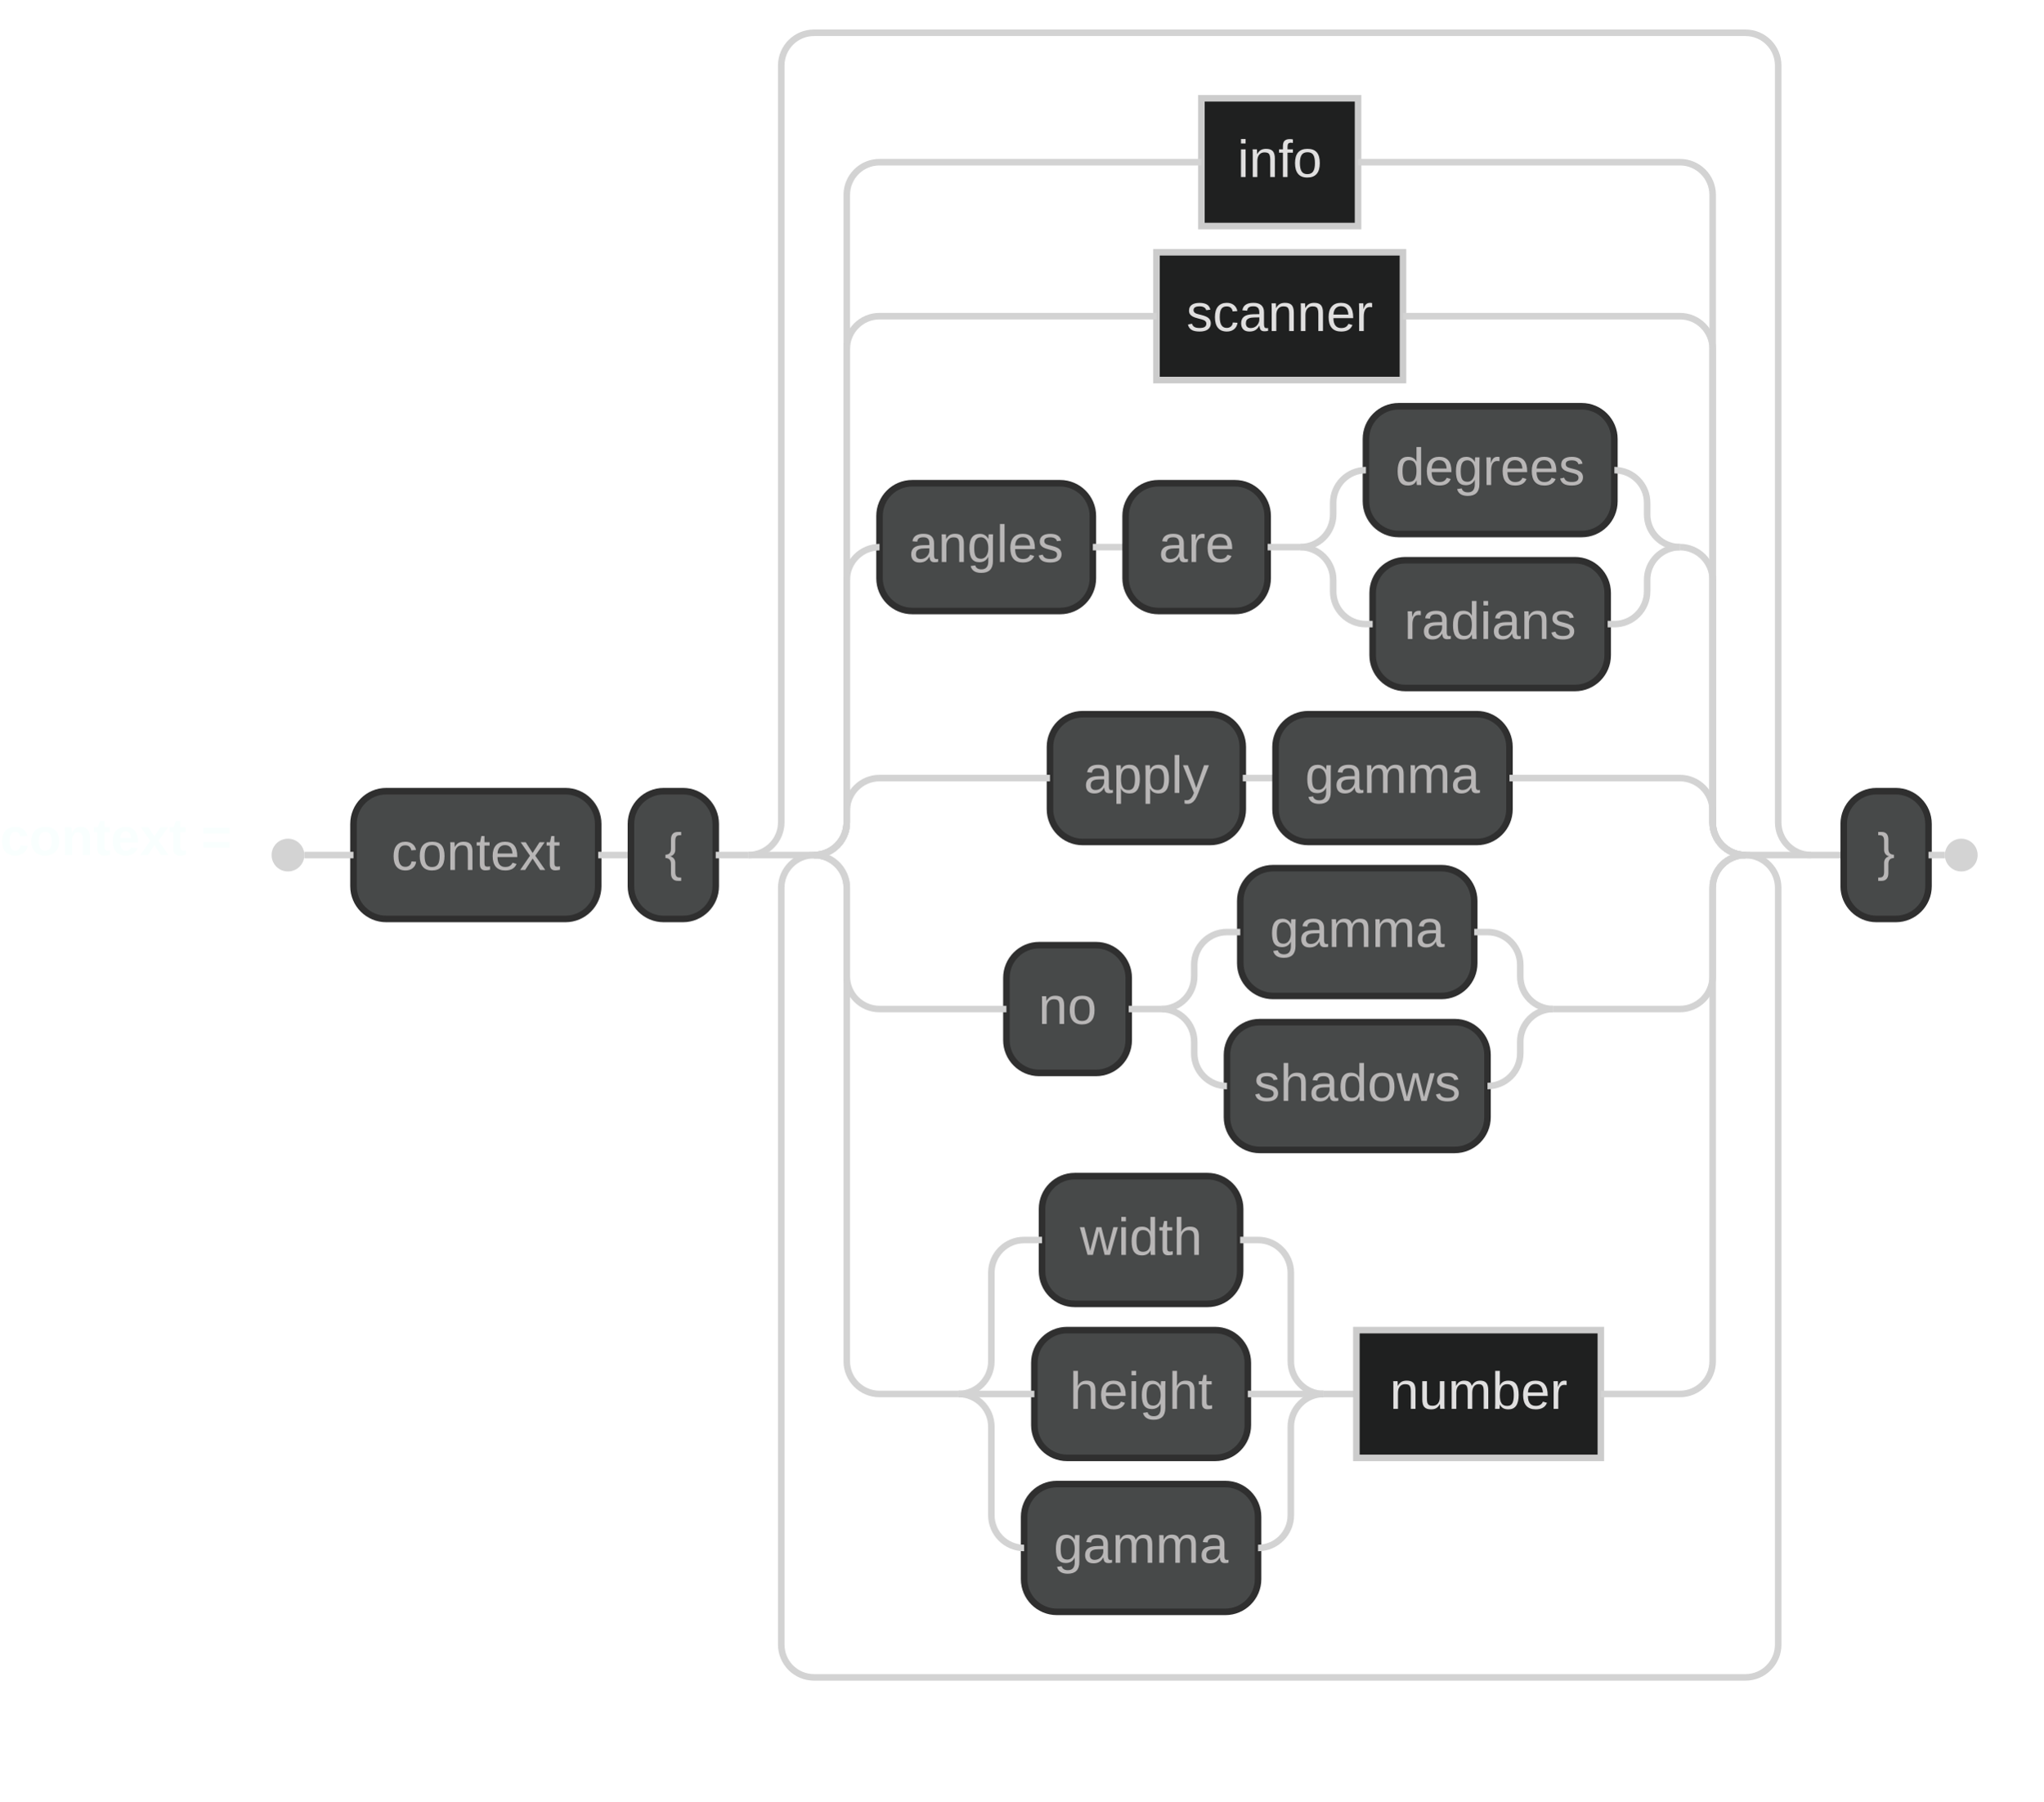
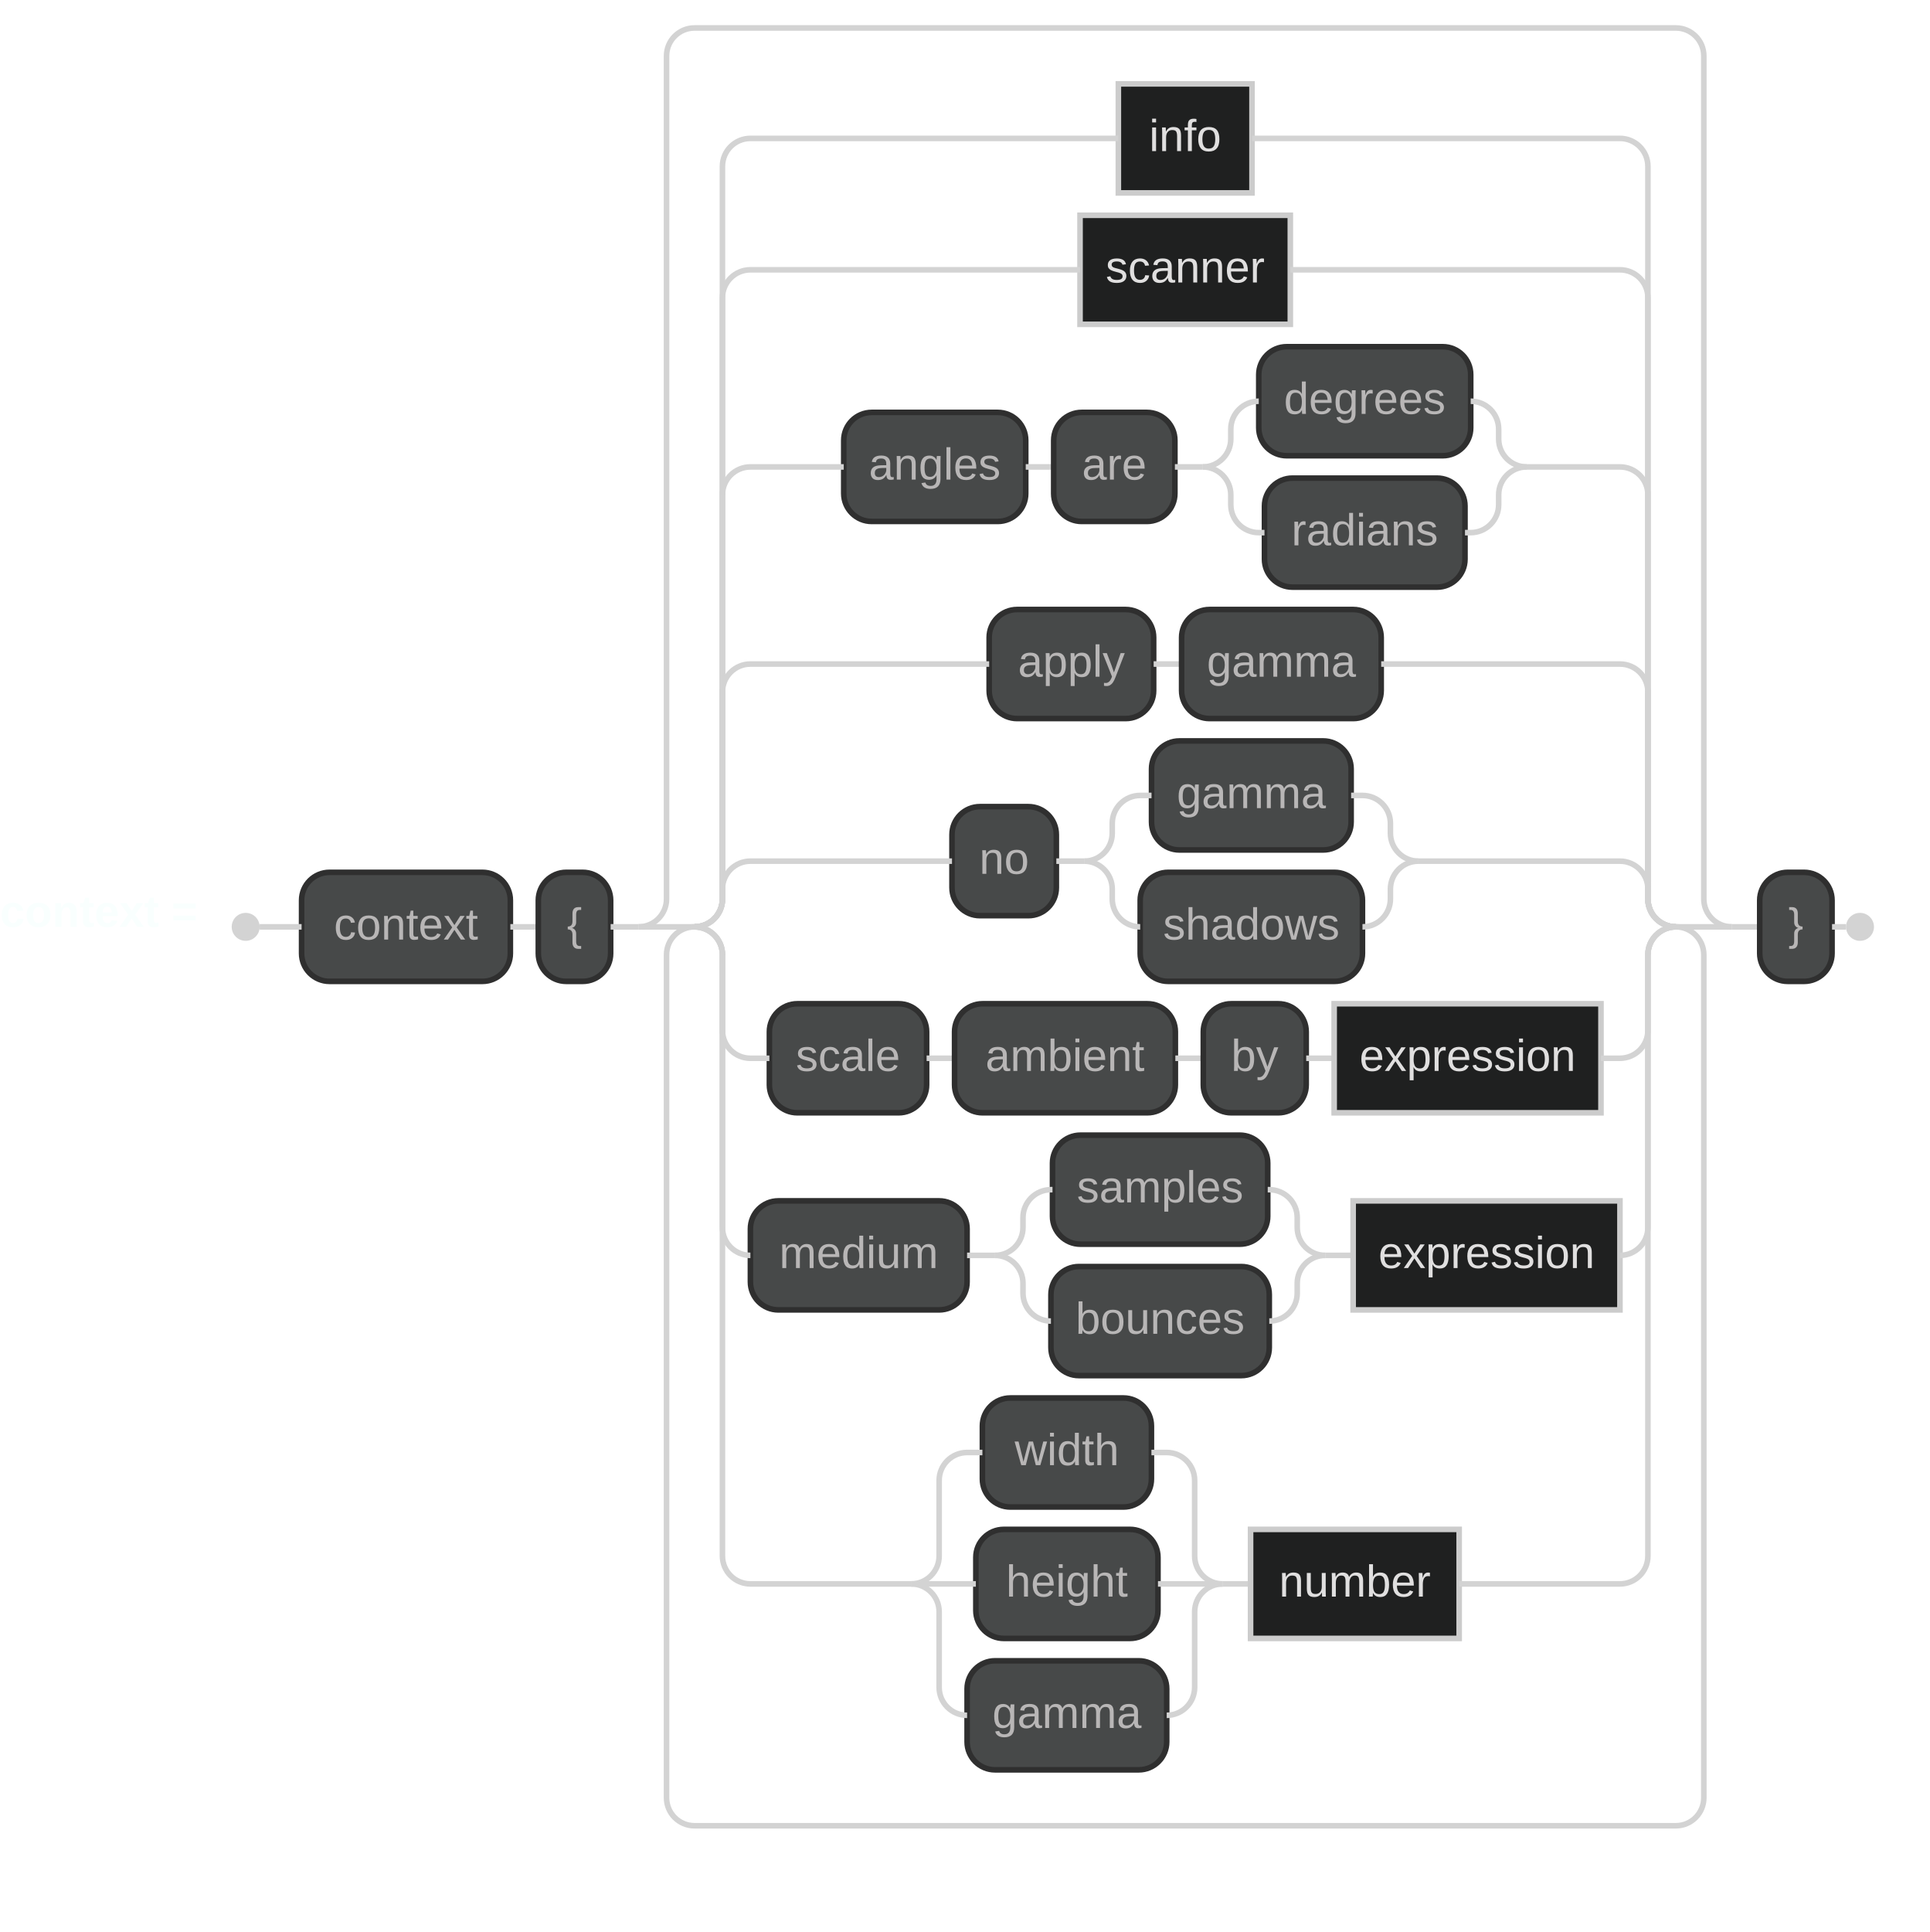
- <svg xmlns="http://www.w3.org/2000/svg" id="my-svg" width="100%" class="railroad-diagram" style="max-width: 623.625px; background-color: transparent;" viewBox="0 0 623.625 550" role="graphics-document document" aria-roledescription="railroadEbnf">
+ <svg xmlns="http://www.w3.org/2000/svg" id="my-svg" width="100%" class="railroad-diagram" style="max-width: 690.406px; background-color: transparent;" viewBox="0 0 690.406 691" role="graphics-document document" aria-roledescription="railroadEbnf">
  <style>#my-svg{font-family:"trebuchet ms",verdana,arial,sans-serif;font-size:16px;fill:#ccc;}@keyframes edge-animation-frame{from{stroke-dashoffset:0;}}@keyframes dash{to{stroke-dashoffset:0;}}#my-svg .edge-animation-slow{stroke-dasharray:9,5!important;stroke-dashoffset:900;animation:dash 50s linear infinite;stroke-linecap:round;}#my-svg .edge-animation-fast{stroke-dasharray:9,5!important;stroke-dashoffset:900;animation:dash 20s linear infinite;stroke-linecap:round;}#my-svg .error-icon{fill:#a44141;}#my-svg .error-text{fill:#ddd;stroke:#ddd;}#my-svg .edge-thickness-normal{stroke-width:1px;}#my-svg .edge-thickness-thick{stroke-width:3.5px;}#my-svg .edge-pattern-solid{stroke-dasharray:0;}#my-svg .edge-thickness-invisible{stroke-width:0;fill:none;}#my-svg .edge-pattern-dashed{stroke-dasharray:3;}#my-svg .edge-pattern-dotted{stroke-dasharray:2;}#my-svg .marker{fill:lightgrey;stroke:lightgrey;}#my-svg .marker.cross{stroke:lightgrey;}#my-svg svg{font-family:"trebuchet ms",verdana,arial,sans-serif;font-size:16px;}#my-svg p{margin:0;}#my-svg .railroad-diagram{font-family:"trebuchet ms",verdana,arial,sans-serif;font-size:16px;}#my-svg .railroad-terminal rect{fill:hsl(180, 1.587%, 28.353%);stroke:hsl(180, 0%, 18.353%);stroke-width:2px;}#my-svg .railroad-terminal text{fill:rgb(183.848, 181.552, 181.552);font-family:"trebuchet ms",verdana,arial,sans-serif;font-size:16px;text-anchor:middle;dominant-baseline:middle;}#my-svg .railroad-nonterminal rect{fill:#1f2020;stroke:#cccccc;stroke-width:2px;}#my-svg .railroad-nonterminal text{fill:#e0dfdf;font-family:"trebuchet ms",verdana,arial,sans-serif;font-size:16px;text-anchor:middle;dominant-baseline:middle;}#my-svg .railroad-line{stroke:lightgrey;stroke-width:2px;fill:none;}#my-svg .railroad-start circle,#my-svg .railroad-end circle{fill:lightgrey;}#my-svg .railroad-comment ellipse{fill:#181818;stroke:hsl(20, 0%, 2.353%);stroke-width:2px;}#my-svg .railroad-comment text{fill:rgb(223, 223.667, 224);font-style:italic;font-family:"trebuchet ms",verdana,arial,sans-serif;font-size:16px;text-anchor:middle;dominant-baseline:middle;}#my-svg .railroad-special rect{fill:hsl(20, 1.587%, 12.353%);stroke:hsl(20, 0%, 2.353%);stroke-width:2px;stroke-dasharray:5,3;}#my-svg .railroad-special text{fill:#e0dfdf;font-family:"trebuchet ms",verdana,arial,sans-serif;font-size:16px;text-anchor:middle;dominant-baseline:middle;}#my-svg .railroad-rule-name{font-weight:bold;fill:#F9FFFE;font-family:"trebuchet ms",verdana,arial,sans-serif;font-size:16px;}#my-svg .node .neo-node{stroke:#ccc;}#my-svg [data-look="neo"].node rect,#my-svg [data-look="neo"].cluster rect,#my-svg [data-look="neo"].node polygon{stroke:url(#my-svg-gradient);filter:drop-shadow( 1px 2px 2px rgba(185,185,185,1));}#my-svg [data-look="neo"].swimlane.cluster rect{filter:none;}#my-svg [data-look="neo"].node path{stroke:url(#my-svg-gradient);stroke-width:1px;}#my-svg [data-look="neo"].node .outer-path{filter:drop-shadow( 1px 2px 2px rgba(185,185,185,1));}#my-svg [data-look="neo"].node .neo-line path{stroke:#ccc;filter:none;}#my-svg [data-look="neo"].node circle{stroke:url(#my-svg-gradient);filter:drop-shadow( 1px 2px 2px rgba(185,185,185,1));}#my-svg [data-look="neo"].node circle .state-start{fill:#000000;}#my-svg [data-look="neo"].icon-shape .icon{fill:url(#my-svg-gradient);filter:drop-shadow( 1px 2px 2px rgba(185,185,185,1));}#my-svg [data-look="neo"].icon-shape .icon-neo path{stroke:url(#my-svg-gradient);filter:drop-shadow( 1px 2px 2px rgba(185,185,185,1));}#my-svg :root{--mermaid-font-family:"trebuchet ms",verdana,arial,sans-serif;}</style>
  <g />
  <g class="railroad-rule" transform="translate(0, 10)">
    <g transform="translate(107.8906, 0)">
      <g class="railroad-sequence">
-         <g class="railroad-terminal" transform="translate(0, 231.5)">
+         <g class="railroad-terminal" transform="translate(0, 302)">
          <rect x="0" y="0" width="74.688" height="39" rx="10" ry="10" />
          <text x="37.344" y="19.5">context</text>
        </g>
-         <path class="railroad-line" d="M 74.688 251 L 84.688 251" />
-         <g class="railroad-terminal" transform="translate(84.6875, 231.5)">
+         <path class="railroad-line" d="M 74.688 321.5 L 84.688 321.5" />
+         <g class="railroad-terminal" transform="translate(84.6875, 302)">
          <rect x="0" y="0" width="25.875" height="39" rx="10" ry="10" />
          <text x="12.938" y="19.5">{</text>
        </g>
-         <path class="railroad-line" d="M 110.562 251 L 120.562 251" />
+         <path class="railroad-line" d="M 110.562 321.5 L 120.562 321.5" />
        <g class="railroad-repetition" transform="translate(120.5625, 0)">
          <g class="railroad-choice" transform="translate(20, 20)">
-             <g class="railroad-nonterminal" transform="translate(118.2422, 0)">
+             <g class="railroad-nonterminal" transform="translate(151.6328, 0)">
              <rect x="0" y="0" width="47.812" height="39" />
              <text x="23.906" y="19.5">info</text>
            </g>
-             <path class="railroad-line" d="M 0 231 A 10 10 0 0 0 10 221 L 10 29.5 A 10 10 0 0 1 20 19.5 L 118.242 19.5" />
-             <path class="railroad-line" d="M 166.055 19.5 L 264.297 19.5 A 10 10 0 0 1 274.297 29.5 L 274.297 221 A 10 10 0 0 0 284.297 231" />
-             <g class="railroad-nonterminal" transform="translate(104.5312, 47)">
+             <path class="railroad-line" d="M 0 301.5 A 10 10 0 0 0 10 291.5 L 10 29.5 A 10 10 0 0 1 20 19.5 L 151.633 19.5" />
+             <path class="railroad-line" d="M 199.445 19.5 L 331.078 19.5 A 10 10 0 0 1 341.078 29.5 L 341.078 291.5 A 10 10 0 0 0 351.078 301.5" />
+             <g class="railroad-nonterminal" transform="translate(137.9219, 47)">
              <rect x="0" y="0" width="75.234" height="39" />
              <text x="37.617" y="19.5">scanner</text>
            </g>
-             <path class="railroad-line" d="M 0 231 A 10 10 0 0 0 10 221 L 10 76.5 A 10 10 0 0 1 20 66.5 L 104.531 66.5" />
-             <path class="railroad-line" d="M 179.766 66.5 L 264.297 66.5 A 10 10 0 0 1 274.297 76.5 L 274.297 221 A 10 10 0 0 0 284.297 231" />
-             <g class="railroad-sequence" transform="translate(20, 94)">
+             <path class="railroad-line" d="M 0 301.5 A 10 10 0 0 0 10 291.5 L 10 76.5 A 10 10 0 0 1 20 66.5 L 137.922 66.5" />
+             <path class="railroad-line" d="M 213.156 66.5 L 331.078 66.5 A 10 10 0 0 1 341.078 76.5 L 341.078 291.5 A 10 10 0 0 0 351.078 301.5" />
+             <g class="railroad-sequence" transform="translate(53.39062, 94)">
              <g class="railroad-terminal" transform="translate(0, 23.5)">
                <rect x="0" y="0" width="65.109" height="39" rx="10" ry="10" />
                <text x="32.555" y="19.5">angles</text>
              </g>
              <path class="railroad-line" d="M 65.109 43 L 75.109 43" />
              <g class="railroad-terminal" transform="translate(75.10938, 23.5)">
                <rect x="0" y="0" width="43.359" height="39" rx="10" ry="10" />
                <text x="21.68" y="19.5">are</text>
              </g>
              <path class="railroad-line" d="M 118.469 43 L 128.469 43" />
              <g class="railroad-choice" transform="translate(128.4688, 0)">
                <g class="railroad-terminal" transform="translate(20, 0)">
                  <rect x="0" y="0" width="75.828" height="39" rx="10" ry="10" />
                  <text x="37.914" y="19.5">degrees</text>
                </g>
                <path class="railroad-line" d="M 0 43 A 10 10 0 0 0 10 33 L 10 29.5 A 10 10 0 0 1 20 19.5 L 20 19.5" />
                <path class="railroad-line" d="M 95.828 19.5 L 95.828 19.5 A 10 10 0 0 1 105.828 29.5 L 105.828 33 A 10 10 0 0 0 115.828 43" />
                <g class="railroad-terminal" transform="translate(22.04688, 47)">
                  <rect x="0" y="0" width="71.734" height="39" rx="10" ry="10" />
                  <text x="35.867" y="19.5">radians</text>
                </g>
                <path class="railroad-line" d="M 0 43 A 10 10 0 0 1 10 53 L 10 56.5 A 10 10 0 0 0 20 66.5 L 22.047 66.5" />
                <path class="railroad-line" d="M 93.781 66.5 L 95.828 66.5 A 10 10 0 0 0 105.828 56.5 L 105.828 53 A 10 10 0 0 1 115.828 43" />
              </g>
            </g>
-             <path class="railroad-line" d="M 0 231 A 10 10 0 0 0 10 221 L 10 147 A 10 10 0 0 1 20 137 L 20 137" />
-             <path class="railroad-line" d="M 264.297 137 L 264.297 137 A 10 10 0 0 1 274.297 147 L 274.297 221 A 10 10 0 0 0 284.297 231" />
-             <g class="railroad-sequence" transform="translate(72.02344, 188)">
+             <path class="railroad-line" d="M 0 301.5 A 10 10 0 0 0 10 291.5 L 10 147 A 10 10 0 0 1 20 137 L 53.391 137" />
+             <path class="railroad-line" d="M 297.688 137 L 331.078 137 A 10 10 0 0 1 341.078 147 L 341.078 291.5 A 10 10 0 0 0 351.078 301.5" />
+             <g class="railroad-sequence" transform="translate(105.4141, 188)">
              <g class="railroad-terminal" transform="translate(0, 0)">
                <rect x="0" y="0" width="58.844" height="39" rx="10" ry="10" />
                <text x="29.422" y="19.5">apply</text>
              </g>
              <path class="railroad-line" d="M 58.844 19.5 L 68.844 19.5" />
              <g class="railroad-terminal" transform="translate(68.84375, 0)">
                <rect x="0" y="0" width="71.406" height="39" rx="10" ry="10" />
                <text x="35.703" y="19.5">gamma</text>
              </g>
            </g>
-             <path class="railroad-line" d="M 0 231 A 10 10 0 0 0 10 221 L 10 217.5 A 10 10 0 0 1 20 207.5 L 72.023 207.5" />
-             <path class="railroad-line" d="M 212.273 207.5 L 264.297 207.5 A 10 10 0 0 1 274.297 217.5 L 274.297 221 A 10 10 0 0 0 284.297 231" />
-             <g class="railroad-sequence" transform="translate(58.72656, 235)">
+             <path class="railroad-line" d="M 0 301.5 A 10 10 0 0 0 10 291.5 L 10 217.5 A 10 10 0 0 1 20 207.5 L 105.414 207.5" />
+             <path class="railroad-line" d="M 245.664 207.5 L 331.078 207.5 A 10 10 0 0 1 341.078 217.5 L 341.078 291.5 A 10 10 0 0 0 351.078 301.5" />
+             <g class="railroad-sequence" transform="translate(92.11719, 235)">
              <g class="railroad-terminal" transform="translate(0, 23.5)">
                <rect x="0" y="0" width="37.328" height="39" rx="10" ry="10" />
                <text x="18.664" y="19.5">no</text>
              </g>
              <path class="railroad-line" d="M 37.328 43 L 47.328 43" />
              <g class="railroad-choice" transform="translate(47.32812, 0)">
                <g class="railroad-terminal" transform="translate(24.05469, 0)">
                  <rect x="0" y="0" width="71.406" height="39" rx="10" ry="10" />
                  <text x="35.703" y="19.5">gamma</text>
                </g>
                <path class="railroad-line" d="M 0 43 A 10 10 0 0 0 10 33 L 10 29.5 A 10 10 0 0 1 20 19.5 L 24.055 19.5" />
                <path class="railroad-line" d="M 95.461 19.5 L 99.516 19.5 A 10 10 0 0 1 109.516 29.5 L 109.516 33 A 10 10 0 0 0 119.516 43" />
                <g class="railroad-terminal" transform="translate(20, 47)">
                  <rect x="0" y="0" width="79.516" height="39" rx="10" ry="10" />
                  <text x="39.758" y="19.5">shadows</text>
                </g>
                <path class="railroad-line" d="M 0 43 A 10 10 0 0 1 10 53 L 10 56.5 A 10 10 0 0 0 20 66.5 L 20 66.5" />
                <path class="railroad-line" d="M 99.516 66.5 L 99.516 66.5 A 10 10 0 0 0 109.516 56.5 L 109.516 53 A 10 10 0 0 1 119.516 43" />
              </g>
            </g>
-             <path class="railroad-line" d="M 0 231 A 10 10 0 0 1 10 241 L 10 268 A 10 10 0 0 0 20 278 L 58.727 278" />
-             <path class="railroad-line" d="M 225.57 278 L 264.297 278 A 10 10 0 0 0 274.297 268 L 274.297 241 A 10 10 0 0 1 284.297 231" />
-             <g class="railroad-sequence" transform="translate(44.13281, 329)">
+             <path class="railroad-line" d="M 0 301.5 A 10 10 0 0 0 10 291.5 L 10 288 A 10 10 0 0 1 20 278 L 92.117 278" />
+             <path class="railroad-line" d="M 258.961 278 L 331.078 278 A 10 10 0 0 1 341.078 288 L 341.078 291.5 A 10 10 0 0 0 351.078 301.5" />
+             <g class="railroad-sequence" transform="translate(26.78906, 329)">
+               <g class="railroad-terminal" transform="translate(0, 0)">
+                 <rect x="0" y="0" width="56.25" height="39" rx="10" ry="10" />
+                 <text x="28.125" y="19.5">scale</text>
+               </g>
+               <path class="railroad-line" d="M 56.25 19.5 L 66.25 19.5" />
+               <g class="railroad-terminal" transform="translate(66.25, 0)">
+                 <rect x="0" y="0" width="78.984" height="39" rx="10" ry="10" />
+                 <text x="39.492" y="19.5">ambient</text>
+               </g>
+               <path class="railroad-line" d="M 145.234 19.5 L 155.234 19.5" />
+               <g class="railroad-terminal" transform="translate(155.2344, 0)">
+                 <rect x="0" y="0" width="36.812" height="39" rx="10" ry="10" />
+                 <text x="18.406" y="19.5">by</text>
+               </g>
+               <path class="railroad-line" d="M 192.047 19.5 L 202.047 19.5" />
+               <g class="railroad-nonterminal" transform="translate(202.0469, 0)">
+                 <rect x="0" y="0" width="95.453" height="39" />
+                 <text x="47.727" y="19.5">expression</text>
+               </g>
+             </g>
+             <path class="railroad-line" d="M 0 301.5 A 10 10 0 0 1 10 311.5 L 10 338.5 A 10 10 0 0 0 20 348.5 L 26.789 348.5" />
+             <path class="railroad-line" d="M 324.289 348.5 L 331.078 348.5 A 10 10 0 0 0 341.078 338.5 L 341.078 311.5 A 10 10 0 0 1 351.078 301.5" />
+             <g class="railroad-sequence" transform="translate(20, 376)">
+               <g class="railroad-terminal" transform="translate(0, 23.5)">
+                 <rect x="0" y="0" width="77.516" height="39" rx="10" ry="10" />
+                 <text x="38.758" y="19.5">medium</text>
+               </g>
+               <path class="railroad-line" d="M 77.516 43 L 87.516 43" />
+               <g class="railroad-choice" transform="translate(87.51562, 0)">
+                 <g class="railroad-terminal" transform="translate(20.55469, 0)">
+                   <rect x="0" y="0" width="77" height="39" rx="10" ry="10" />
+                   <text x="38.5" y="19.5">samples</text>
+                 </g>
+                 <path class="railroad-line" d="M 0 43 A 10 10 0 0 0 10 33 L 10 29.5 A 10 10 0 0 1 20 19.5 L 20.555 19.5" />
+                 <path class="railroad-line" d="M 97.555 19.5 L 98.109 19.5 A 10 10 0 0 1 108.109 29.5 L 108.109 33 A 10 10 0 0 0 118.109 43" />
+                 <g class="railroad-terminal" transform="translate(20, 47)">
+                   <rect x="0" y="0" width="78.109" height="39" rx="10" ry="10" />
+                   <text x="39.055" y="19.5">bounces</text>
+                 </g>
+                 <path class="railroad-line" d="M 0 43 A 10 10 0 0 1 10 53 L 10 56.5 A 10 10 0 0 0 20 66.5 L 20 66.5" />
+                 <path class="railroad-line" d="M 98.109 66.5 L 98.109 66.5 A 10 10 0 0 0 108.109 56.5 L 108.109 53 A 10 10 0 0 1 118.109 43" />
+               </g>
+               <path class="railroad-line" d="M 205.625 43 L 215.625 43" />
+               <g class="railroad-nonterminal" transform="translate(215.625, 23.5)">
+                 <rect x="0" y="0" width="95.453" height="39" />
+                 <text x="47.727" y="19.5">expression</text>
+               </g>
+             </g>
+             <path class="railroad-line" d="M 0 301.5 A 10 10 0 0 1 10 311.5 L 10 409 A 10 10 0 0 0 20 419 L 20 419" />
+             <path class="railroad-line" d="M 331.078 419 L 331.078 419 A 10 10 0 0 0 341.078 409 L 341.078 311.5 A 10 10 0 0 1 351.078 301.5" />
+             <g class="railroad-sequence" transform="translate(77.52344, 470)">
              <g class="railroad-choice" transform="translate(0, 0)">
                <g class="railroad-terminal" transform="translate(25.46875, 0)">
                  <rect x="0" y="0" width="60.469" height="39" rx="10" ry="10" />
                  <text x="30.234" y="19.5">width</text>
                </g>
                <path class="railroad-line" d="M 0 66.5 A 10 10 0 0 0 10 56.5 L 10 29.5 A 10 10 0 0 1 20 19.5 L 25.469 19.5" />
                <path class="railroad-line" d="M 85.938 19.5 L 91.406 19.5 A 10 10 0 0 1 101.406 29.5 L 101.406 56.5 A 10 10 0 0 0 111.406 66.5" />
                <g class="railroad-terminal" transform="translate(23.125, 47)">
                  <rect x="0" y="0" width="65.156" height="39" rx="10" ry="10" />
                  <text x="32.578" y="19.5">height</text>
                </g>
                <path class="railroad-line" d="M 0 66.5 L 23.125 66.5" />
                <path class="railroad-line" d="M 88.281 66.5 L 111.406 66.5" />
                <g class="railroad-terminal" transform="translate(20, 94)">
                  <rect x="0" y="0" width="71.406" height="39" rx="10" ry="10" />
                  <text x="35.703" y="19.5">gamma</text>
                </g>
                <path class="railroad-line" d="M 0 66.5 A 10 10 0 0 1 10 76.5 L 10 103.5 A 10 10 0 0 0 20 113.5 L 20 113.5" />
                <path class="railroad-line" d="M 91.406 113.5 L 91.406 113.5 A 10 10 0 0 0 101.406 103.5 L 101.406 76.5 A 10 10 0 0 1 111.406 66.5" />
              </g>
              <path class="railroad-line" d="M 111.406 66.5 L 121.406 66.5" />
              <g class="railroad-nonterminal" transform="translate(121.4062, 47)">
                <rect x="0" y="0" width="74.625" height="39" />
                <text x="37.312" y="19.5">number</text>
              </g>
            </g>
-             <path class="railroad-line" d="M 0 231 A 10 10 0 0 1 10 241 L 10 385.5 A 10 10 0 0 0 20 395.5 L 44.133 395.5" />
-             <path class="railroad-line" d="M 240.164 395.5 L 264.297 395.5 A 10 10 0 0 0 274.297 385.5 L 274.297 241 A 10 10 0 0 1 284.297 231" />
+             <path class="railroad-line" d="M 0 301.5 A 10 10 0 0 1 10 311.5 L 10 526.5 A 10 10 0 0 0 20 536.5 L 77.523 536.5" />
+             <path class="railroad-line" d="M 273.555 536.5 L 331.078 536.5 A 10 10 0 0 0 341.078 526.5 L 341.078 311.5 A 10 10 0 0 1 351.078 301.5" />
          </g>
-           <path class="railroad-line" d="M 0 251 L 20 251" />
-           <path class="railroad-line" d="M 304.297 251 L 324.297 251" />
-           <path class="railroad-line" d="M 304.297 251 A 10 10 0 0 1 314.297 261 L 314.297 492 A 10 10 0 0 1 304.297 502 L 20 502 A 10 10 0 0 1 10 492 L 10 261 A 10 10 0 0 1 20 251" />
-           <path class="railroad-line" d="M 0 251 A 10 10 0 0 0 10 241 L 10 10 A 10 10 0 0 1 20 0 L 304.297 0 A 10 10 0 0 1 314.297 10 L 314.297 241 A 10 10 0 0 0 324.297 251" />
-         </g>
-         <path class="railroad-line" d="M 444.859 251 L 454.859 251" />
-         <g class="railroad-terminal" transform="translate(454.8594, 231.5)">
+           <path class="railroad-line" d="M 0 321.5 L 20 321.5" />
+           <path class="railroad-line" d="M 371.078 321.5 L 391.078 321.5" />
+           <path class="railroad-line" d="M 371.078 321.5 A 10 10 0 0 1 381.078 331.5 L 381.078 633 A 10 10 0 0 1 371.078 643 L 20 643 A 10 10 0 0 1 10 633 L 10 331.5 A 10 10 0 0 1 20 321.5" />
+           <path class="railroad-line" d="M 0 321.5 A 10 10 0 0 0 10 311.5 L 10 10 A 10 10 0 0 1 20 0 L 371.078 0 A 10 10 0 0 1 381.078 10 L 381.078 311.5 A 10 10 0 0 0 391.078 321.5" />
+         </g>
+         <path class="railroad-line" d="M 511.641 321.5 L 521.641 321.5" />
+         <g class="railroad-terminal" transform="translate(521.6406, 302)">
          <rect x="0" y="0" width="25.875" height="39" rx="10" ry="10" />
          <text x="12.938" y="19.5">}</text>
        </g>
      </g>
    </g>
    <g class="railroad-rule-name-group">
-       <text class="railroad-rule-name" x="0" y="251">context =</text>
+       <text class="railroad-rule-name" x="0" y="321.5">context =</text>
    </g>
    <g class="railroad-start">
-       <circle cx="87.891" cy="251" r="5" />
+       <circle cx="87.891" cy="321.5" r="5" />
    </g>
    <g class="railroad-end">
-       <circle cx="598.625" cy="251" r="5" />
-     </g>
-     <path class="railroad-line" d="M 92.891 251 L 107.891 251" />
-     <path class="railroad-line" d="M 588.625 251 L 593.625 251" />
+       <circle cx="665.406" cy="321.5" r="5" />
+     </g>
+     <path class="railroad-line" d="M 92.891 321.5 L 107.891 321.5" />
+     <path class="railroad-line" d="M 655.406 321.5 L 660.406 321.5" />
  </g>
</svg>
